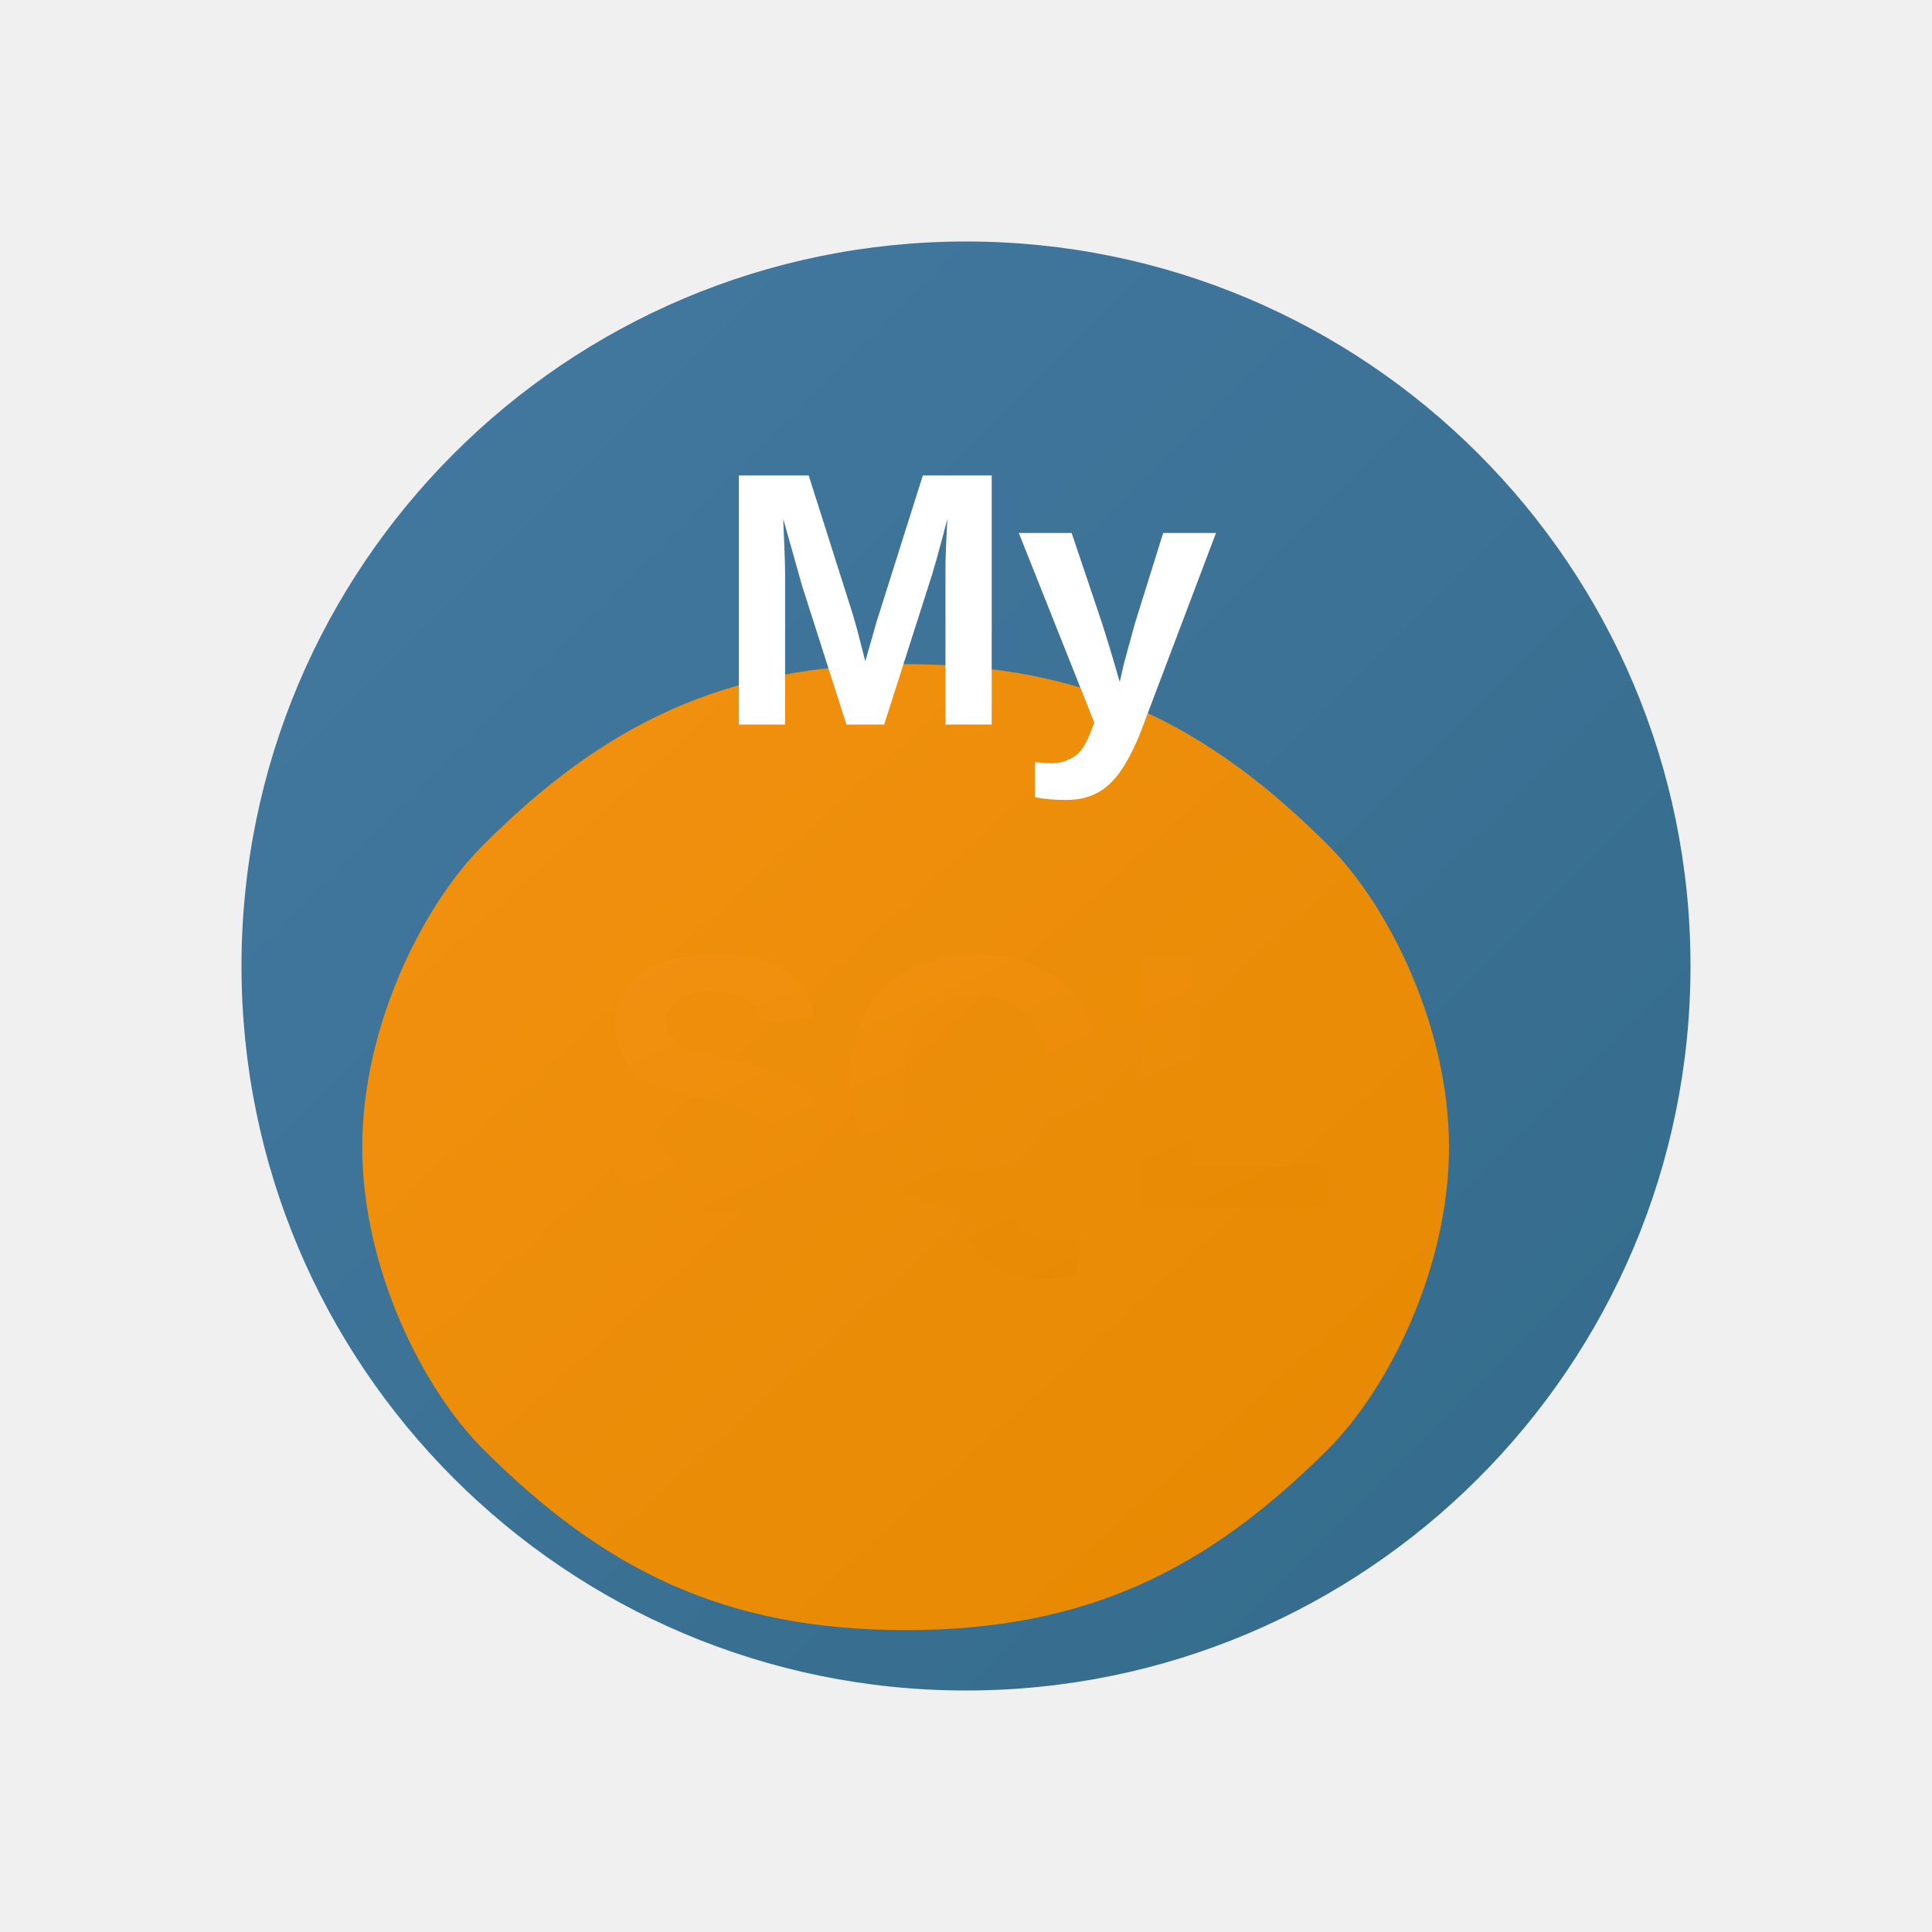
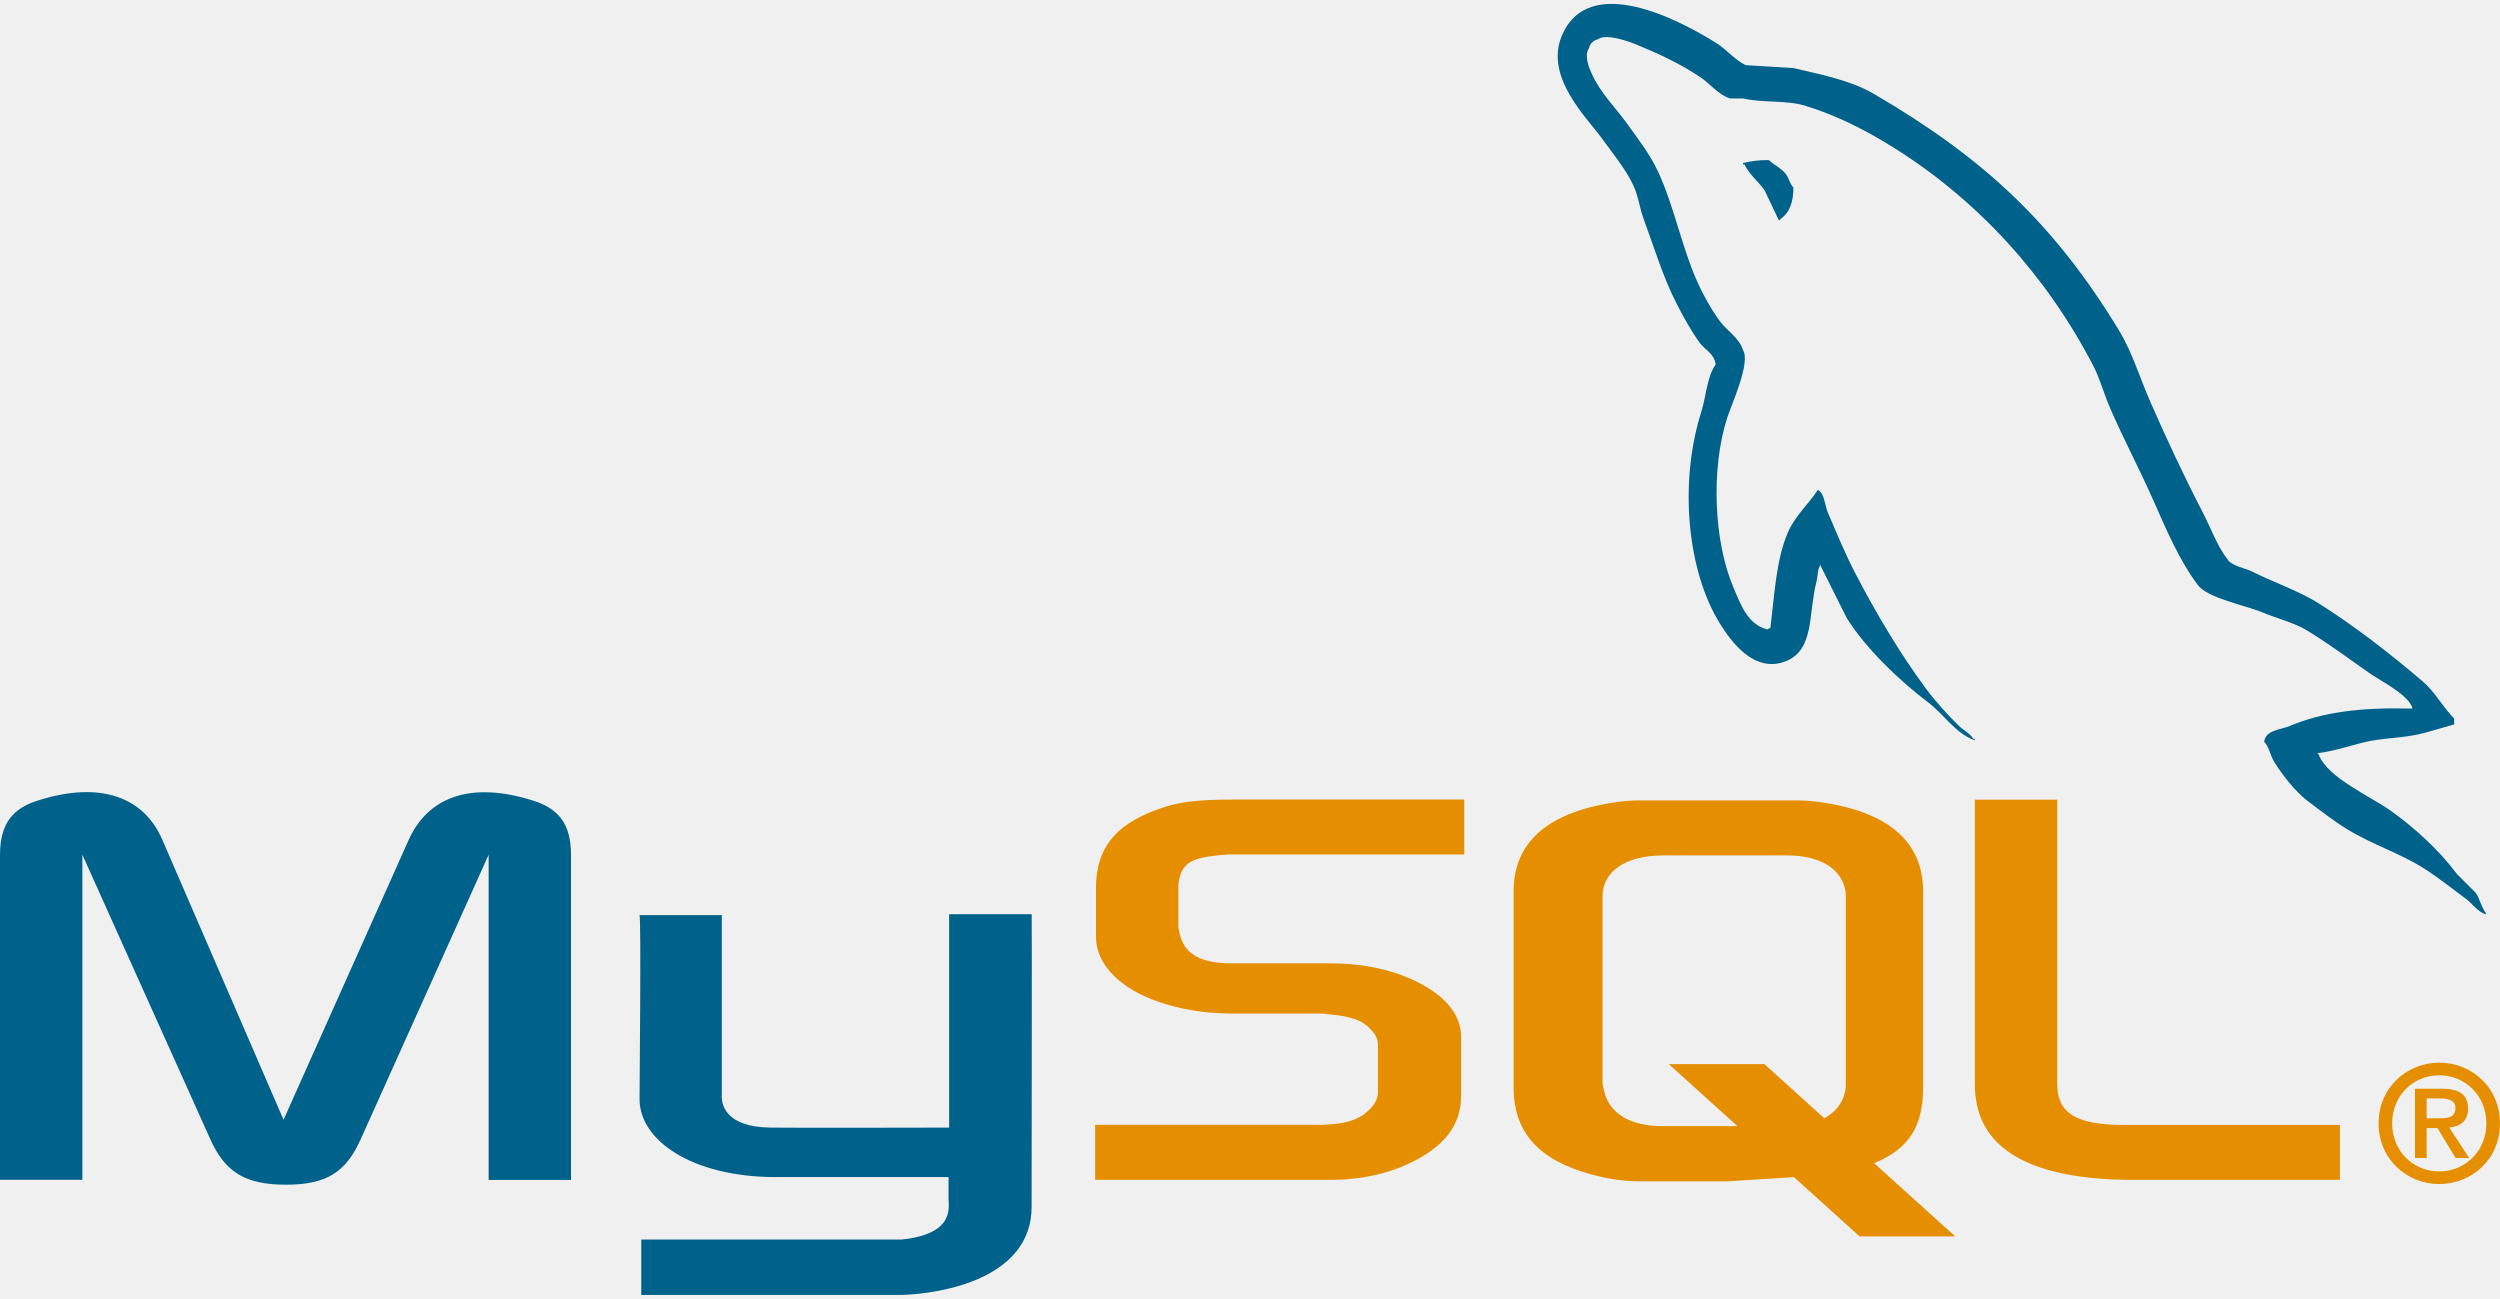
- <svg xmlns="http://www.w3.org/2000/svg" width="32" height="32" viewBox="0 0 32 32">
-   <defs>
-     <linearGradient id="mysql-orange" x1="0%" y1="0%" x2="100%" y2="100%">
-       <stop offset="0%" stop-color="#F29111" />
-       <stop offset="100%" stop-color="#E68900" />
-     </linearGradient>
-     <linearGradient id="mysql-blue" x1="0%" y1="0%" x2="100%" y2="100%">
-       <stop offset="0%" stop-color="#4479A1" />
-       <stop offset="100%" stop-color="#336B8A" />
-     </linearGradient>
-   </defs>
-   <path fill="url(#mysql-blue)" d="M4 16c0-6.627 5.373-12 12-12s12 5.373 12 12-5.373 12-12 12S4 22.627 4 16z" />
-   <path fill="url(#mysql-orange)" d="M8 14c2-2 4-3 7-3s5 1 7 3c1 1 2 3 2 5s-1 4-2 5c-2 2-4 3-7 3s-5-1-7-3c-1-1-2-3-2-5s1-4 2-5z" />
-   <text x="16" y="12" text-anchor="middle" font-family="Arial, sans-serif" font-size="6" font-weight="bold" fill="white">My</text>
-   <text x="16" y="20" text-anchor="middle" font-family="Arial, sans-serif" font-size="6" font-weight="bold" fill="url(#mysql-orange)">SQL</text>
+ <svg xmlns="http://www.w3.org/2000/svg" width="256" height="133" viewBox="0 0 204.8 105.765">
+   <path d="M0 96.334h6.747V69.7l10.445 23.227c1.232 2.8 2.92 3.806 6.228 3.806s4.93-.995 6.164-3.806L40.03 69.7v26.644h6.748v-26.6c0-2.595-1.04-3.85-3.18-4.498-5.125-1.6-8.564-.216-10.12 3.244l-10.25 22.923L13.3 68.48c-1.492-3.46-4.995-4.844-10.12-3.244C1.038 65.885 0 67.14 0 69.734v26.6zm52.386-21.686h6.745v14.68c-.063.798.256 2.67 3.952 2.727 1.886.03 14.554 0 14.672 0v-17.48h6.76c.03 0-.007 23.834-.006 23.936.037 5.878-7.294 7.155-10.672 7.254H52.533v-4.54l21.342-.001c4.342-.46 3.83-2.617 3.83-3.344v-1.77h-14.34c-6.672-.06-10.92-2.973-10.973-6.323-.005-.3.144-14.995-.004-15.14z" fill="#00618a" />
+   <path d="M89.716 96.334h19.398c2.27 0 4.477-.475 6.23-1.298 2.92-1.34 4.347-3.157 4.347-5.536v-4.93c0-1.947-1.622-3.763-4.8-4.974-1.687-.65-3.763-.995-5.774-.995h-8.175c-2.724 0-4.022-.822-4.346-2.638-.065-.216-.065-.4-.065-.606v-3.07c0-.173 0-.347.065-.563.324-1.384 1.038-1.774 3.438-2 .195 0 .454-.044.65-.044h19.268v-4.497h-18.944c-2.725 0-4.152.173-5.45.562C91.532 67 89.78 69 89.78 72.46v3.936c0 3.028 3.44 5.623 9.212 6.228.65.043 1.298.086 1.946.086h7.007c.26 0 .52 0 .714.044 2.14.173 3.05.562 3.698 1.34.4.4.52.78.52 1.2v3.936c0 .476-.324 1.082-.973 1.6-.584.52-1.557.865-2.855.952-.26 0-.454.043-.713.043h-18.62v4.498zm72.064-7.828c0 4.628 3.438 7.223 10.38 7.742a29.45 29.45 0 0 0 1.946.086h17.582v-4.498h-17.712c-3.957 0-5.45-.995-5.45-3.374v-23.27h-6.747v23.312zm-37.785.234V72.705c0-4.074 2.86-6.545 8.516-7.325a12.94 12.94 0 0 1 1.821-.13h12.807a13.87 13.87 0 0 1 1.886.13c5.656.78 8.516 3.25 8.516 7.325V88.74c0 3.305-1.215 5.074-4.015 6.227l6.646 6h-7.834l-5.377-4.854-5.413.343h-7.216c-1.235 0-2.535-.174-3.966-.564-4.3-1.17-6.37-3.424-6.37-7.152zm7.283-.4c0 .217.065.433.13.694.4 1.864 2.145 2.904 4.8 2.904h6.13l-5.63-5.083h7.834l4.9 4.433c.905-.482 1.5-1.22 1.7-2.167.065-.216.065-.433.065-.65V73.096c0-.173 0-.4-.065-.607-.4-1.733-2.146-2.73-4.746-2.73H136.22c-3 0-4.94 1.3-4.94 3.337v15.256z" fill="#e48e00" />
+   <g fill="#00618a">
+     <path d="M197.624 57.73c-4.147-.112-7.316.273-10.024 1.415-.77.325-1.997.333-2.123 1.298.423.443.49 1.105.825 1.65.647 1.047 1.74 2.45 2.713 3.184 1.064.803 2.16 1.663 3.303 2.36 2.03 1.238 4.296 1.945 6.25 3.184 1.152.73 2.296 1.65 3.42 2.476.555.408.93 1.042 1.65 1.297v-.118c-.38-.483-.477-1.147-.825-1.65l-1.533-1.533c-1.5-2-3.402-3.737-5.425-5.19-1.613-1.158-5.224-2.722-5.897-4.6l-.118-.118c1.144-.13 2.483-.543 3.54-.825 1.773-.475 3.358-.353 5.19-.825l2.477-.708v-.472c-.926-.95-1.586-2.207-2.595-3.066-2.64-2.25-5.523-4.495-8.49-6.37-1.646-1.04-3.68-1.714-5.425-2.595-.587-.296-1.618-.45-2.005-.944-.916-1.168-1.415-2.65-2.122-4-1.48-2.85-2.934-5.964-4.246-8.963-.895-2.045-1.48-4.062-2.594-5.897-5.355-8.804-11.12-14.118-20.048-19.34-1.9-1.11-4.187-1.55-6.605-2.123l-3.892-.236c-.792-.33-1.616-1.3-2.36-1.77-2.958-1.87-10.545-5.933-12.736-.6-1.383 3.373 2.067 6.664 3.302 8.374.866 1.2 1.976 2.543 2.594 3.892.407.886.478 1.775.826 2.713.857 2.3 1.603 4.823 2.712 6.958.56 1.08 1.178 2.218 1.887 3.184.435.593 1.18.854 1.297 1.77-.728 1.02-.77 2.6-1.18 3.892-1.843 5.812-1.148 13.035 1.533 17.337.823 1.32 2.76 4.152 5.425 3.066 2.33-.95 1.8-3.89 2.477-6.486.15-.59.058-1.02.354-1.415v.118l2.123 4.245c1.57 2.53 4.36 5.175 6.722 6.96 1.225.925 2.2 2.525 3.774 3.066v-.118h-.118c-.307-.48-.787-.677-1.18-1.06-.923-.905-1.95-2.03-2.713-3.066-2.15-2.918-4.048-6.11-5.778-9.435-.826-1.587-1.545-3.338-2.24-4.953-.268-.623-.265-1.564-.825-1.887-.763 1.184-1.887 2.14-2.477 3.538-.944 2.234-1.066 4.958-1.415 7.784-.207.074-.115.023-.236.118-1.642-.396-2.22-2.087-2.83-3.538-1.544-3.67-1.83-9.576-.472-13.798.35-1.092 1.94-4.534 1.297-5.543-.307-1.007-1.32-1.6-1.887-2.36-.7-.95-1.402-2.204-1.887-3.302-1.264-2.86-1.854-6.07-3.184-8.963-.636-1.382-1.71-2.78-2.594-4-.978-1.36-2.073-2.364-2.83-4-.27-.585-.636-1.52-.236-2.123a.93.93 0 0 1 .708-.708c.684-.527 2.59.175 3.302.472 1.89.786 3.47 1.534 5.072 2.595.77.5 1.547 1.496 2.476 1.77h1.06c1.66.382 3.52.12 5.07.59 2.742.833 5.198 2.13 7.43 3.538 6.798 4.292 12.355 10.402 16.157 17.7.612 1.173.876 2.294 1.415 3.538 1.087 2.5 2.456 5.093 3.538 7.547 1.08 2.45 2.13 4.92 3.656 6.958.802 1.07 3.9 1.646 5.307 2.24.987.417 2.603.852 3.538 1.415 1.785 1.077 3.515 2.36 5.19 3.54.837.59 3.41 1.883 3.538 2.948z" />
+     <path d="M144.91 12.798c-.865-.016-1.476.094-2.123.236v.118h.118c.412.848 1.14 1.393 1.65 2.123l1.18 2.476.118-.118c.73-.515 1.065-1.338 1.06-2.595-.293-.308-.336-.694-.59-1.062-.337-.49-1-.768-1.415-1.18z" fill-rule="evenodd" />
+   </g>
+   <path d="M194.855 91.708c0 2.97 2.347 4.972 4.972 4.972s4.972-2.002 4.972-4.972-2.347-4.972-4.972-4.972-4.972 2.002-4.972 4.972zm8.83 0c0 2.254-1.723 3.938-3.86 3.938-2.16 0-3.86-1.684-3.86-3.938s1.698-3.938 3.86-3.938c2.135 0 3.86 1.684 3.86 3.938zm-2.52 2.838h1.113l-1.63-2.492c.875-.093 1.537-.518 1.537-1.552 0-1.154-.73-1.63-2.134-1.63h-2.215v5.675h.955v-2.453h.888l1.485 2.453zm-2.374-3.25v-1.63h1.1c.57 0 1.26.106 1.26.77 0 .795-.623.862-1.34.862h-1.02z" fill="#e48e00" fill-rule="evenodd" />
</svg>
